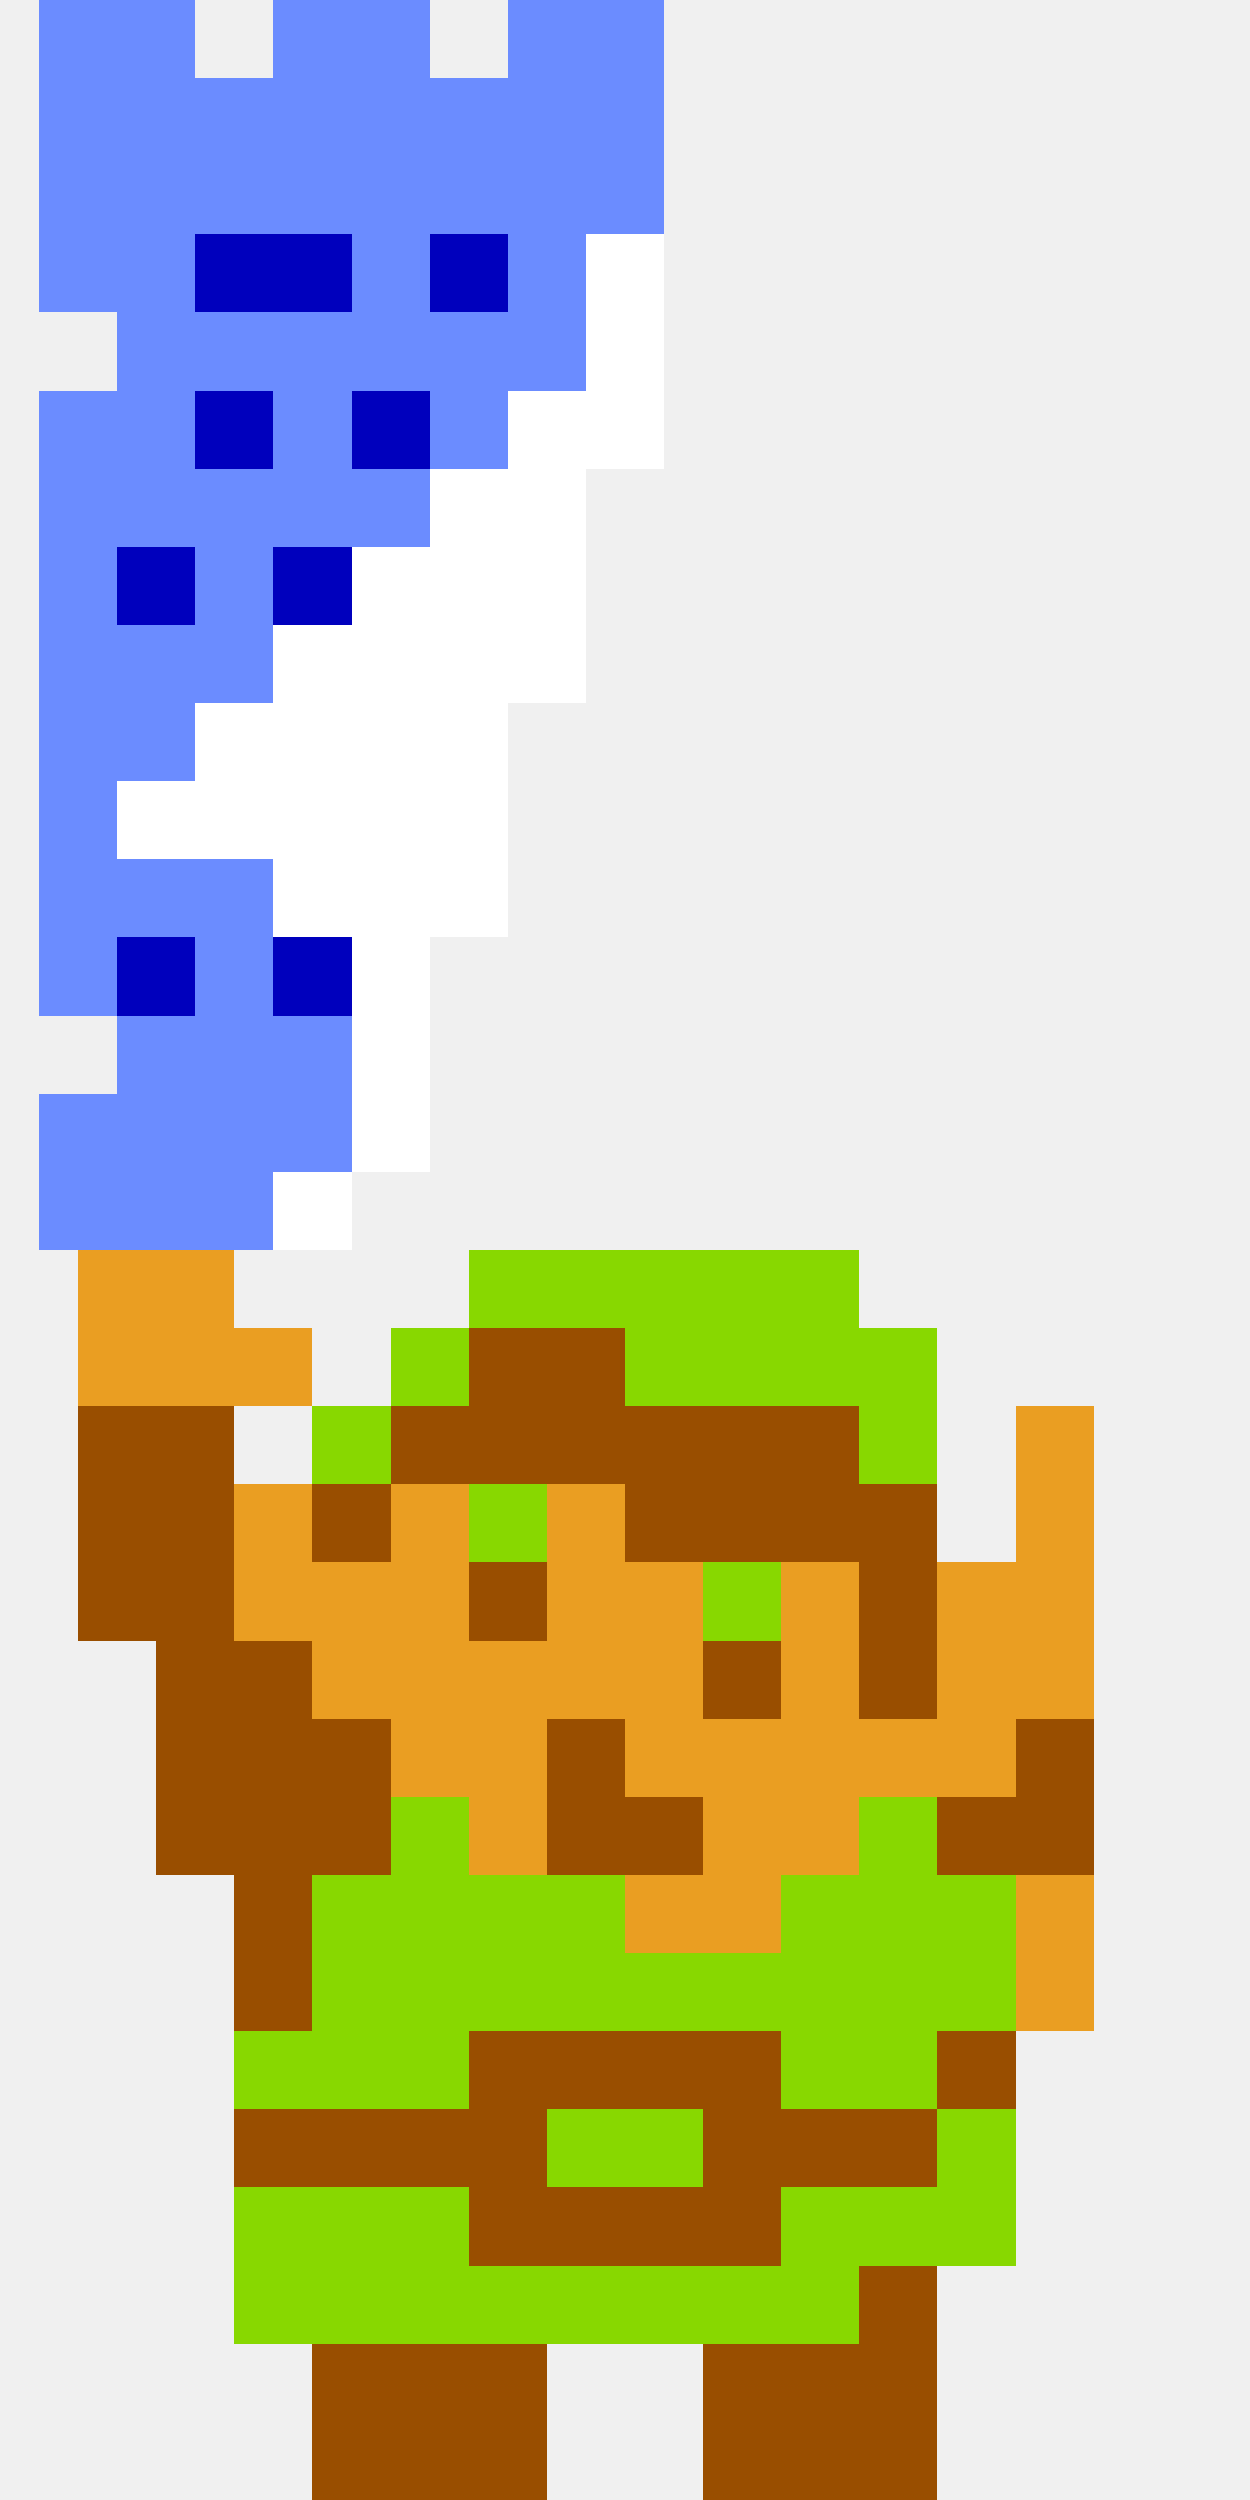
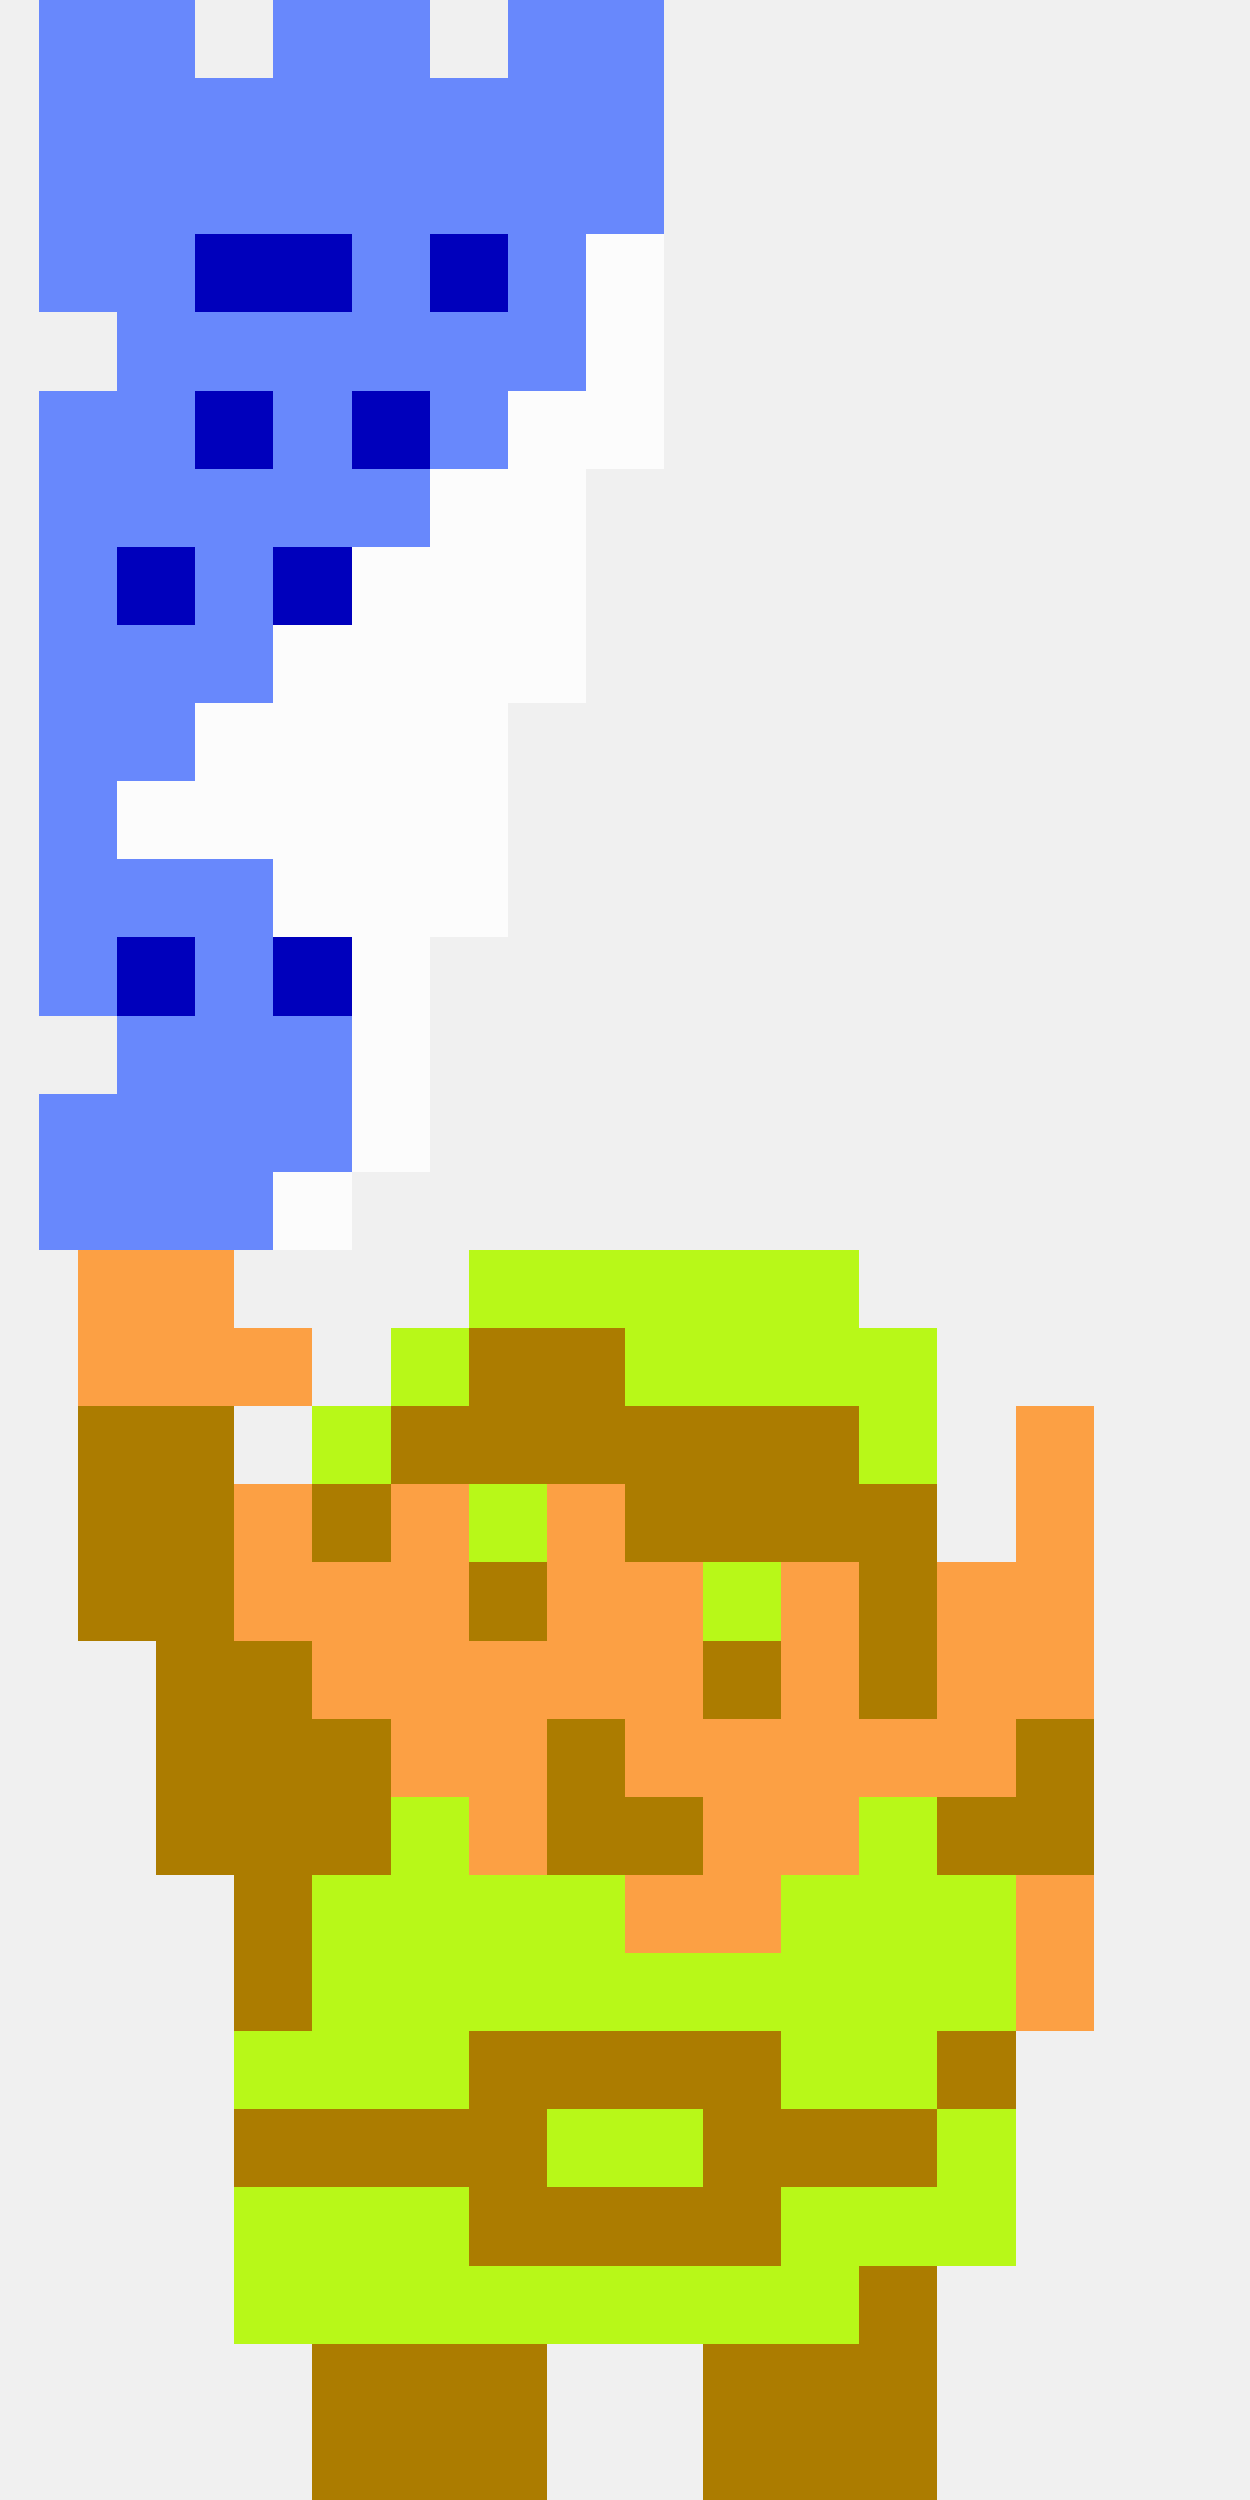
<svg xmlns="http://www.w3.org/2000/svg" viewBox="0 0 32 64" width="32" height="64" shape-rendering="crispEdges">
-   <g id="frame0" style="display:inline">
-     <rect x="1" y="0" width="4" height="1" fill="#6b8cff" />
-     <rect x="7" y="0" width="4" height="1" fill="#6b8cff" />
-     <rect x="13" y="0" width="4" height="1" fill="#6b8cff" />
-     <rect x="1" y="1" width="4" height="1" fill="#6b8cff" />
-     <rect x="7" y="1" width="4" height="1" fill="#6b8cff" />
-     <rect x="13" y="1" width="4" height="1" fill="#6b8cff" />
-     <rect x="1" y="2" width="16" height="1" fill="#6b8cff" />
-     <rect x="1" y="3" width="16" height="1" fill="#6b8cff" />
-     <rect x="1" y="4" width="16" height="1" fill="#6b8cff" />
-     <rect x="1" y="5" width="16" height="1" fill="#6b8cff" />
-     <rect x="1" y="6" width="4" height="1" fill="#6b8cff" />
-     <rect x="5" y="6" width="4" height="1" fill="#0000bd" />
-     <rect x="9" y="6" width="2" height="1" fill="#6b8cff" />
-     <rect x="11" y="6" width="2" height="1" fill="#0000bd" />
-     <rect x="13" y="6" width="2" height="1" fill="#6b8cff" />
-     <rect x="15" y="6" width="2" height="1" fill="#ffffff" />
-     <rect x="1" y="7" width="4" height="1" fill="#6b8cff" />
-     <rect x="5" y="7" width="4" height="1" fill="#0000bd" />
-     <rect x="9" y="7" width="2" height="1" fill="#6b8cff" />
-     <rect x="11" y="7" width="2" height="1" fill="#0000bd" />
-     <rect x="13" y="7" width="2" height="1" fill="#6b8cff" />
-     <rect x="15" y="7" width="2" height="1" fill="#ffffff" />
-     <rect x="3" y="8" width="12" height="1" fill="#6b8cff" />
-     <rect x="15" y="8" width="2" height="1" fill="#ffffff" />
-     <rect x="3" y="9" width="12" height="1" fill="#6b8cff" />
-     <rect x="15" y="9" width="2" height="1" fill="#ffffff" />
-     <rect x="1" y="10" width="4" height="1" fill="#6b8cff" />
-     <rect x="5" y="10" width="2" height="1" fill="#0000bd" />
-     <rect x="7" y="10" width="2" height="1" fill="#6b8cff" />
-     <rect x="9" y="10" width="2" height="1" fill="#0000bd" />
-     <rect x="11" y="10" width="2" height="1" fill="#6b8cff" />
-     <rect x="13" y="10" width="4" height="1" fill="#ffffff" />
-     <rect x="1" y="11" width="4" height="1" fill="#6b8cff" />
-     <rect x="5" y="11" width="2" height="1" fill="#0000bd" />
-     <rect x="7" y="11" width="2" height="1" fill="#6b8cff" />
-     <rect x="9" y="11" width="2" height="1" fill="#0000bd" />
-     <rect x="11" y="11" width="2" height="1" fill="#6b8cff" />
-     <rect x="13" y="11" width="4" height="1" fill="#ffffff" />
-     <rect x="1" y="12" width="10" height="1" fill="#6b8cff" />
-     <rect x="11" y="12" width="4" height="1" fill="#ffffff" />
-     <rect x="1" y="13" width="10" height="1" fill="#6b8cff" />
-     <rect x="11" y="13" width="4" height="1" fill="#ffffff" />
-     <rect x="1" y="14" width="2" height="1" fill="#6b8cff" />
-     <rect x="3" y="14" width="2" height="1" fill="#0000bd" />
-     <rect x="5" y="14" width="2" height="1" fill="#6b8cff" />
-     <rect x="7" y="14" width="2" height="1" fill="#0000bd" />
-     <rect x="9" y="14" width="6" height="1" fill="#ffffff" />
-     <rect x="1" y="15" width="2" height="1" fill="#6b8cff" />
-     <rect x="3" y="15" width="2" height="1" fill="#0000bd" />
-     <rect x="5" y="15" width="2" height="1" fill="#6b8cff" />
-     <rect x="7" y="15" width="2" height="1" fill="#0000bd" />
-     <rect x="9" y="15" width="6" height="1" fill="#ffffff" />
-     <rect x="1" y="16" width="6" height="1" fill="#6b8cff" />
-     <rect x="7" y="16" width="8" height="1" fill="#ffffff" />
-     <rect x="1" y="17" width="6" height="1" fill="#6b8cff" />
-     <rect x="7" y="17" width="8" height="1" fill="#ffffff" />
-     <rect x="1" y="18" width="4" height="1" fill="#6b8cff" />
-     <rect x="5" y="18" width="8" height="1" fill="#ffffff" />
-     <rect x="1" y="19" width="4" height="1" fill="#6b8cff" />
-     <rect x="5" y="19" width="8" height="1" fill="#ffffff" />
-     <rect x="1" y="20" width="2" height="1" fill="#6b8cff" />
-     <rect x="3" y="20" width="10" height="1" fill="#ffffff" />
-     <rect x="1" y="21" width="2" height="1" fill="#6b8cff" />
-     <rect x="3" y="21" width="10" height="1" fill="#ffffff" />
-     <rect x="1" y="22" width="6" height="1" fill="#6b8cff" />
-     <rect x="7" y="22" width="6" height="1" fill="#ffffff" />
-     <rect x="1" y="23" width="6" height="1" fill="#6b8cff" />
-     <rect x="7" y="23" width="6" height="1" fill="#ffffff" />
-     <rect x="1" y="24" width="2" height="1" fill="#6b8cff" />
-     <rect x="3" y="24" width="2" height="1" fill="#0000bd" />
-     <rect x="5" y="24" width="2" height="1" fill="#6b8cff" />
-     <rect x="7" y="24" width="2" height="1" fill="#0000bd" />
-     <rect x="9" y="24" width="2" height="1" fill="#ffffff" />
-     <rect x="1" y="25" width="2" height="1" fill="#6b8cff" />
-     <rect x="3" y="25" width="2" height="1" fill="#0000bd" />
-     <rect x="5" y="25" width="2" height="1" fill="#6b8cff" />
-     <rect x="7" y="25" width="2" height="1" fill="#0000bd" />
-     <rect x="9" y="25" width="2" height="1" fill="#ffffff" />
-     <rect x="3" y="26" width="6" height="1" fill="#6b8cff" />
-     <rect x="9" y="26" width="2" height="1" fill="#ffffff" />
-     <rect x="3" y="27" width="6" height="1" fill="#6b8cff" />
-     <rect x="9" y="27" width="2" height="1" fill="#ffffff" />
-     <rect x="1" y="28" width="8" height="1" fill="#6b8cff" />
-     <rect x="9" y="28" width="2" height="1" fill="#ffffff" />
-     <rect x="1" y="29" width="8" height="1" fill="#6b8cff" />
-     <rect x="9" y="29" width="2" height="1" fill="#ffffff" />
-     <rect x="1" y="30" width="6" height="1" fill="#6b8cff" />
-     <rect x="7" y="30" width="2" height="1" fill="#ffffff" />
-     <rect x="1" y="31" width="6" height="1" fill="#6b8cff" />
-     <rect x="7" y="31" width="2" height="1" fill="#ffffff" />
-     <rect x="2" y="32" width="4" height="1" fill="#ea9e22" />
-     <rect x="12" y="32" width="10" height="1" fill="#88d800" />
-     <rect x="2" y="33" width="4" height="1" fill="#ea9e22" />
-     <rect x="12" y="33" width="10" height="1" fill="#88d800" />
-     <rect x="2" y="34" width="6" height="1" fill="#ea9e22" />
-     <rect x="10" y="34" width="2" height="1" fill="#88d800" />
-     <rect x="12" y="34" width="4" height="1" fill="#994e00" />
-     <rect x="16" y="34" width="8" height="1" fill="#88d800" />
-     <rect x="2" y="35" width="6" height="1" fill="#ea9e22" />
-     <rect x="10" y="35" width="2" height="1" fill="#88d800" />
-     <rect x="12" y="35" width="4" height="1" fill="#994e00" />
-     <rect x="16" y="35" width="8" height="1" fill="#88d800" />
-     <rect x="2" y="36" width="4" height="1" fill="#994e00" />
-     <rect x="8" y="36" width="2" height="1" fill="#88d800" />
-     <rect x="10" y="36" width="12" height="1" fill="#994e00" />
-     <rect x="22" y="36" width="2" height="1" fill="#88d800" />
-     <rect x="26" y="36" width="2" height="1" fill="#ea9e22" />
-     <rect x="2" y="37" width="4" height="1" fill="#994e00" />
-     <rect x="8" y="37" width="2" height="1" fill="#88d800" />
-     <rect x="10" y="37" width="12" height="1" fill="#994e00" />
-     <rect x="22" y="37" width="2" height="1" fill="#88d800" />
-     <rect x="26" y="37" width="2" height="1" fill="#ea9e22" />
-     <rect x="2" y="38" width="4" height="1" fill="#994e00" />
-     <rect x="6" y="38" width="2" height="1" fill="#ea9e22" />
-     <rect x="8" y="38" width="2" height="1" fill="#994e00" />
-     <rect x="10" y="38" width="2" height="1" fill="#ea9e22" />
-     <rect x="12" y="38" width="2" height="1" fill="#88d800" />
-     <rect x="14" y="38" width="2" height="1" fill="#ea9e22" />
-     <rect x="16" y="38" width="8" height="1" fill="#994e00" />
-     <rect x="26" y="38" width="2" height="1" fill="#ea9e22" />
-     <rect x="2" y="39" width="4" height="1" fill="#994e00" />
-     <rect x="6" y="39" width="2" height="1" fill="#ea9e22" />
-     <rect x="8" y="39" width="2" height="1" fill="#994e00" />
-     <rect x="10" y="39" width="2" height="1" fill="#ea9e22" />
-     <rect x="12" y="39" width="2" height="1" fill="#88d800" />
-     <rect x="14" y="39" width="2" height="1" fill="#ea9e22" />
-     <rect x="16" y="39" width="8" height="1" fill="#994e00" />
-     <rect x="26" y="39" width="2" height="1" fill="#ea9e22" />
-     <rect x="2" y="40" width="4" height="1" fill="#994e00" />
-     <rect x="6" y="40" width="6" height="1" fill="#ea9e22" />
-     <rect x="12" y="40" width="2" height="1" fill="#994e00" />
-     <rect x="14" y="40" width="4" height="1" fill="#ea9e22" />
-     <rect x="18" y="40" width="2" height="1" fill="#88d800" />
-     <rect x="20" y="40" width="2" height="1" fill="#ea9e22" />
-     <rect x="22" y="40" width="2" height="1" fill="#994e00" />
-     <rect x="24" y="40" width="4" height="1" fill="#ea9e22" />
-     <rect x="2" y="41" width="4" height="1" fill="#994e00" />
-     <rect x="6" y="41" width="6" height="1" fill="#ea9e22" />
-     <rect x="12" y="41" width="2" height="1" fill="#994e00" />
-     <rect x="14" y="41" width="4" height="1" fill="#ea9e22" />
-     <rect x="18" y="41" width="2" height="1" fill="#88d800" />
-     <rect x="20" y="41" width="2" height="1" fill="#ea9e22" />
-     <rect x="22" y="41" width="2" height="1" fill="#994e00" />
-     <rect x="24" y="41" width="4" height="1" fill="#ea9e22" />
-     <rect x="4" y="42" width="4" height="1" fill="#994e00" />
-     <rect x="8" y="42" width="10" height="1" fill="#ea9e22" />
-     <rect x="18" y="42" width="2" height="1" fill="#994e00" />
-     <rect x="20" y="42" width="2" height="1" fill="#ea9e22" />
-     <rect x="22" y="42" width="2" height="1" fill="#994e00" />
-     <rect x="24" y="42" width="4" height="1" fill="#ea9e22" />
-     <rect x="4" y="43" width="4" height="1" fill="#994e00" />
-     <rect x="8" y="43" width="10" height="1" fill="#ea9e22" />
-     <rect x="18" y="43" width="2" height="1" fill="#994e00" />
-     <rect x="20" y="43" width="2" height="1" fill="#ea9e22" />
-     <rect x="22" y="43" width="2" height="1" fill="#994e00" />
-     <rect x="24" y="43" width="4" height="1" fill="#ea9e22" />
-     <rect x="4" y="44" width="6" height="1" fill="#994e00" />
-     <rect x="10" y="44" width="4" height="1" fill="#ea9e22" />
-     <rect x="14" y="44" width="2" height="1" fill="#994e00" />
-     <rect x="16" y="44" width="10" height="1" fill="#ea9e22" />
-     <rect x="26" y="44" width="2" height="1" fill="#994e00" />
-     <rect x="4" y="45" width="6" height="1" fill="#994e00" />
-     <rect x="10" y="45" width="4" height="1" fill="#ea9e22" />
-     <rect x="14" y="45" width="2" height="1" fill="#994e00" />
-     <rect x="16" y="45" width="10" height="1" fill="#ea9e22" />
-     <rect x="26" y="45" width="2" height="1" fill="#994e00" />
-     <rect x="4" y="46" width="6" height="1" fill="#994e00" />
-     <rect x="10" y="46" width="2" height="1" fill="#88d800" />
-     <rect x="12" y="46" width="2" height="1" fill="#ea9e22" />
-     <rect x="14" y="46" width="4" height="1" fill="#994e00" />
-     <rect x="18" y="46" width="4" height="1" fill="#ea9e22" />
-     <rect x="22" y="46" width="2" height="1" fill="#88d800" />
-     <rect x="24" y="46" width="4" height="1" fill="#994e00" />
-     <rect x="4" y="47" width="6" height="1" fill="#994e00" />
-     <rect x="10" y="47" width="2" height="1" fill="#88d800" />
-     <rect x="12" y="47" width="2" height="1" fill="#ea9e22" />
-     <rect x="14" y="47" width="4" height="1" fill="#994e00" />
-     <rect x="18" y="47" width="4" height="1" fill="#ea9e22" />
-     <rect x="22" y="47" width="2" height="1" fill="#88d800" />
-     <rect x="24" y="47" width="4" height="1" fill="#994e00" />
-     <rect x="6" y="48" width="2" height="1" fill="#994e00" />
-     <rect x="8" y="48" width="8" height="1" fill="#88d800" />
-     <rect x="16" y="48" width="4" height="1" fill="#ea9e22" />
-     <rect x="20" y="48" width="6" height="1" fill="#88d800" />
-     <rect x="26" y="48" width="2" height="1" fill="#ea9e22" />
-     <rect x="6" y="49" width="2" height="1" fill="#994e00" />
-     <rect x="8" y="49" width="8" height="1" fill="#88d800" />
-     <rect x="16" y="49" width="4" height="1" fill="#ea9e22" />
-     <rect x="20" y="49" width="6" height="1" fill="#88d800" />
-     <rect x="26" y="49" width="2" height="1" fill="#ea9e22" />
-     <rect x="6" y="50" width="2" height="1" fill="#994e00" />
-     <rect x="8" y="50" width="18" height="1" fill="#88d800" />
-     <rect x="26" y="50" width="2" height="1" fill="#ea9e22" />
-     <rect x="6" y="51" width="2" height="1" fill="#994e00" />
-     <rect x="8" y="51" width="18" height="1" fill="#88d800" />
-     <rect x="26" y="51" width="2" height="1" fill="#ea9e22" />
-     <rect x="6" y="52" width="6" height="1" fill="#88d800" />
-     <rect x="12" y="52" width="8" height="1" fill="#994e00" />
-     <rect x="20" y="52" width="4" height="1" fill="#88d800" />
-     <rect x="24" y="52" width="2" height="1" fill="#994e00" />
-     <rect x="6" y="53" width="6" height="1" fill="#88d800" />
-     <rect x="12" y="53" width="8" height="1" fill="#994e00" />
-     <rect x="20" y="53" width="4" height="1" fill="#88d800" />
-     <rect x="24" y="53" width="2" height="1" fill="#994e00" />
-     <rect x="6" y="54" width="8" height="1" fill="#994e00" />
-     <rect x="14" y="54" width="4" height="1" fill="#88d800" />
-     <rect x="18" y="54" width="6" height="1" fill="#994e00" />
-     <rect x="24" y="54" width="2" height="1" fill="#88d800" />
-     <rect x="6" y="55" width="8" height="1" fill="#994e00" />
-     <rect x="14" y="55" width="4" height="1" fill="#88d800" />
-     <rect x="18" y="55" width="6" height="1" fill="#994e00" />
-     <rect x="24" y="55" width="2" height="1" fill="#88d800" />
-     <rect x="6" y="56" width="6" height="1" fill="#88d800" />
-     <rect x="12" y="56" width="8" height="1" fill="#994e00" />
-     <rect x="20" y="56" width="6" height="1" fill="#88d800" />
-     <rect x="6" y="57" width="6" height="1" fill="#88d800" />
-     <rect x="12" y="57" width="8" height="1" fill="#994e00" />
-     <rect x="20" y="57" width="6" height="1" fill="#88d800" />
-     <rect x="6" y="58" width="16" height="1" fill="#88d800" />
-     <rect x="22" y="58" width="2" height="1" fill="#994e00" />
-     <rect x="6" y="59" width="16" height="1" fill="#88d800" />
-     <rect x="22" y="59" width="2" height="1" fill="#994e00" />
-     <rect x="8" y="60" width="6" height="1" fill="#994e00" />
-     <rect x="18" y="60" width="6" height="1" fill="#994e00" />
-     <rect x="8" y="61" width="6" height="1" fill="#994e00" />
-     <rect x="18" y="61" width="6" height="1" fill="#994e00" />
-     <rect x="8" y="62" width="6" height="1" fill="#994e00" />
-     <rect x="18" y="62" width="6" height="1" fill="#994e00" />
-     <rect x="8" y="63" width="6" height="1" fill="#994e00" />
-     <rect x="18" y="63" width="6" height="1" fill="#994e00" />
+   <g id="frame0" opacity="1">
+     <rect x="1" y="0" width="4" height="1" fill="#6888fc" />
+     <rect x="7" y="0" width="4" height="1" fill="#6888fc" />
+     <rect x="13" y="0" width="4" height="1" fill="#6888fc" />
+     <rect x="1" y="1" width="4" height="1" fill="#6888fc" />
+     <rect x="7" y="1" width="4" height="1" fill="#6888fc" />
+     <rect x="13" y="1" width="4" height="1" fill="#6888fc" />
+     <rect x="1" y="2" width="16" height="1" fill="#6888fc" />
+     <rect x="1" y="3" width="16" height="1" fill="#6888fc" />
+     <rect x="1" y="4" width="16" height="1" fill="#6888fc" />
+     <rect x="1" y="5" width="16" height="1" fill="#6888fc" />
+     <rect x="1" y="6" width="4" height="1" fill="#6888fc" />
+     <rect x="5" y="6" width="4" height="1" fill="#0000bc" />
+     <rect x="9" y="6" width="2" height="1" fill="#6888fc" />
+     <rect x="11" y="6" width="2" height="1" fill="#0000bc" />
+     <rect x="13" y="6" width="2" height="1" fill="#6888fc" />
+     <rect x="15" y="6" width="2" height="1" fill="#fcfcfc" />
+     <rect x="1" y="7" width="4" height="1" fill="#6888fc" />
+     <rect x="5" y="7" width="4" height="1" fill="#0000bc" />
+     <rect x="9" y="7" width="2" height="1" fill="#6888fc" />
+     <rect x="11" y="7" width="2" height="1" fill="#0000bc" />
+     <rect x="13" y="7" width="2" height="1" fill="#6888fc" />
+     <rect x="15" y="7" width="2" height="1" fill="#fcfcfc" />
+     <rect x="3" y="8" width="12" height="1" fill="#6888fc" />
+     <rect x="15" y="8" width="2" height="1" fill="#fcfcfc" />
+     <rect x="3" y="9" width="12" height="1" fill="#6888fc" />
+     <rect x="15" y="9" width="2" height="1" fill="#fcfcfc" />
+     <rect x="1" y="10" width="4" height="1" fill="#6888fc" />
+     <rect x="5" y="10" width="2" height="1" fill="#0000bc" />
+     <rect x="7" y="10" width="2" height="1" fill="#6888fc" />
+     <rect x="9" y="10" width="2" height="1" fill="#0000bc" />
+     <rect x="11" y="10" width="2" height="1" fill="#6888fc" />
+     <rect x="13" y="10" width="4" height="1" fill="#fcfcfc" />
+     <rect x="1" y="11" width="4" height="1" fill="#6888fc" />
+     <rect x="5" y="11" width="2" height="1" fill="#0000bc" />
+     <rect x="7" y="11" width="2" height="1" fill="#6888fc" />
+     <rect x="9" y="11" width="2" height="1" fill="#0000bc" />
+     <rect x="11" y="11" width="2" height="1" fill="#6888fc" />
+     <rect x="13" y="11" width="4" height="1" fill="#fcfcfc" />
+     <rect x="1" y="12" width="10" height="1" fill="#6888fc" />
+     <rect x="11" y="12" width="4" height="1" fill="#fcfcfc" />
+     <rect x="1" y="13" width="10" height="1" fill="#6888fc" />
+     <rect x="11" y="13" width="4" height="1" fill="#fcfcfc" />
+     <rect x="1" y="14" width="2" height="1" fill="#6888fc" />
+     <rect x="3" y="14" width="2" height="1" fill="#0000bc" />
+     <rect x="5" y="14" width="2" height="1" fill="#6888fc" />
+     <rect x="7" y="14" width="2" height="1" fill="#0000bc" />
+     <rect x="9" y="14" width="6" height="1" fill="#fcfcfc" />
+     <rect x="1" y="15" width="2" height="1" fill="#6888fc" />
+     <rect x="3" y="15" width="2" height="1" fill="#0000bc" />
+     <rect x="5" y="15" width="2" height="1" fill="#6888fc" />
+     <rect x="7" y="15" width="2" height="1" fill="#0000bc" />
+     <rect x="9" y="15" width="6" height="1" fill="#fcfcfc" />
+     <rect x="1" y="16" width="6" height="1" fill="#6888fc" />
+     <rect x="7" y="16" width="8" height="1" fill="#fcfcfc" />
+     <rect x="1" y="17" width="6" height="1" fill="#6888fc" />
+     <rect x="7" y="17" width="8" height="1" fill="#fcfcfc" />
+     <rect x="1" y="18" width="4" height="1" fill="#6888fc" />
+     <rect x="5" y="18" width="8" height="1" fill="#fcfcfc" />
+     <rect x="1" y="19" width="4" height="1" fill="#6888fc" />
+     <rect x="5" y="19" width="8" height="1" fill="#fcfcfc" />
+     <rect x="1" y="20" width="2" height="1" fill="#6888fc" />
+     <rect x="3" y="20" width="10" height="1" fill="#fcfcfc" />
+     <rect x="1" y="21" width="2" height="1" fill="#6888fc" />
+     <rect x="3" y="21" width="10" height="1" fill="#fcfcfc" />
+     <rect x="1" y="22" width="6" height="1" fill="#6888fc" />
+     <rect x="7" y="22" width="6" height="1" fill="#fcfcfc" />
+     <rect x="1" y="23" width="6" height="1" fill="#6888fc" />
+     <rect x="7" y="23" width="6" height="1" fill="#fcfcfc" />
+     <rect x="1" y="24" width="2" height="1" fill="#6888fc" />
+     <rect x="3" y="24" width="2" height="1" fill="#0000bc" />
+     <rect x="5" y="24" width="2" height="1" fill="#6888fc" />
+     <rect x="7" y="24" width="2" height="1" fill="#0000bc" />
+     <rect x="9" y="24" width="2" height="1" fill="#fcfcfc" />
+     <rect x="1" y="25" width="2" height="1" fill="#6888fc" />
+     <rect x="3" y="25" width="2" height="1" fill="#0000bc" />
+     <rect x="5" y="25" width="2" height="1" fill="#6888fc" />
+     <rect x="7" y="25" width="2" height="1" fill="#0000bc" />
+     <rect x="9" y="25" width="2" height="1" fill="#fcfcfc" />
+     <rect x="3" y="26" width="6" height="1" fill="#6888fc" />
+     <rect x="9" y="26" width="2" height="1" fill="#fcfcfc" />
+     <rect x="3" y="27" width="6" height="1" fill="#6888fc" />
+     <rect x="9" y="27" width="2" height="1" fill="#fcfcfc" />
+     <rect x="1" y="28" width="8" height="1" fill="#6888fc" />
+     <rect x="9" y="28" width="2" height="1" fill="#fcfcfc" />
+     <rect x="1" y="29" width="8" height="1" fill="#6888fc" />
+     <rect x="9" y="29" width="2" height="1" fill="#fcfcfc" />
+     <rect x="1" y="30" width="6" height="1" fill="#6888fc" />
+     <rect x="7" y="30" width="2" height="1" fill="#fcfcfc" />
+     <rect x="1" y="31" width="6" height="1" fill="#6888fc" />
+     <rect x="7" y="31" width="2" height="1" fill="#fcfcfc" />
+     <rect x="2" y="32" width="4" height="1" fill="#fca044" />
+     <rect x="12" y="32" width="10" height="1" fill="#b8f818" />
+     <rect x="2" y="33" width="4" height="1" fill="#fca044" />
+     <rect x="12" y="33" width="10" height="1" fill="#b8f818" />
+     <rect x="2" y="34" width="6" height="1" fill="#fca044" />
+     <rect x="10" y="34" width="2" height="1" fill="#b8f818" />
+     <rect x="12" y="34" width="4" height="1" fill="#ac7c00" />
+     <rect x="16" y="34" width="8" height="1" fill="#b8f818" />
+     <rect x="2" y="35" width="6" height="1" fill="#fca044" />
+     <rect x="10" y="35" width="2" height="1" fill="#b8f818" />
+     <rect x="12" y="35" width="4" height="1" fill="#ac7c00" />
+     <rect x="16" y="35" width="8" height="1" fill="#b8f818" />
+     <rect x="2" y="36" width="4" height="1" fill="#ac7c00" />
+     <rect x="8" y="36" width="2" height="1" fill="#b8f818" />
+     <rect x="10" y="36" width="12" height="1" fill="#ac7c00" />
+     <rect x="22" y="36" width="2" height="1" fill="#b8f818" />
+     <rect x="26" y="36" width="2" height="1" fill="#fca044" />
+     <rect x="2" y="37" width="4" height="1" fill="#ac7c00" />
+     <rect x="8" y="37" width="2" height="1" fill="#b8f818" />
+     <rect x="10" y="37" width="12" height="1" fill="#ac7c00" />
+     <rect x="22" y="37" width="2" height="1" fill="#b8f818" />
+     <rect x="26" y="37" width="2" height="1" fill="#fca044" />
+     <rect x="2" y="38" width="4" height="1" fill="#ac7c00" />
+     <rect x="6" y="38" width="2" height="1" fill="#fca044" />
+     <rect x="8" y="38" width="2" height="1" fill="#ac7c00" />
+     <rect x="10" y="38" width="2" height="1" fill="#fca044" />
+     <rect x="12" y="38" width="2" height="1" fill="#b8f818" />
+     <rect x="14" y="38" width="2" height="1" fill="#fca044" />
+     <rect x="16" y="38" width="8" height="1" fill="#ac7c00" />
+     <rect x="26" y="38" width="2" height="1" fill="#fca044" />
+     <rect x="2" y="39" width="4" height="1" fill="#ac7c00" />
+     <rect x="6" y="39" width="2" height="1" fill="#fca044" />
+     <rect x="8" y="39" width="2" height="1" fill="#ac7c00" />
+     <rect x="10" y="39" width="2" height="1" fill="#fca044" />
+     <rect x="12" y="39" width="2" height="1" fill="#b8f818" />
+     <rect x="14" y="39" width="2" height="1" fill="#fca044" />
+     <rect x="16" y="39" width="8" height="1" fill="#ac7c00" />
+     <rect x="26" y="39" width="2" height="1" fill="#fca044" />
+     <rect x="2" y="40" width="4" height="1" fill="#ac7c00" />
+     <rect x="6" y="40" width="6" height="1" fill="#fca044" />
+     <rect x="12" y="40" width="2" height="1" fill="#ac7c00" />
+     <rect x="14" y="40" width="4" height="1" fill="#fca044" />
+     <rect x="18" y="40" width="2" height="1" fill="#b8f818" />
+     <rect x="20" y="40" width="2" height="1" fill="#fca044" />
+     <rect x="22" y="40" width="2" height="1" fill="#ac7c00" />
+     <rect x="24" y="40" width="4" height="1" fill="#fca044" />
+     <rect x="2" y="41" width="4" height="1" fill="#ac7c00" />
+     <rect x="6" y="41" width="6" height="1" fill="#fca044" />
+     <rect x="12" y="41" width="2" height="1" fill="#ac7c00" />
+     <rect x="14" y="41" width="4" height="1" fill="#fca044" />
+     <rect x="18" y="41" width="2" height="1" fill="#b8f818" />
+     <rect x="20" y="41" width="2" height="1" fill="#fca044" />
+     <rect x="22" y="41" width="2" height="1" fill="#ac7c00" />
+     <rect x="24" y="41" width="4" height="1" fill="#fca044" />
+     <rect x="4" y="42" width="4" height="1" fill="#ac7c00" />
+     <rect x="8" y="42" width="10" height="1" fill="#fca044" />
+     <rect x="18" y="42" width="2" height="1" fill="#ac7c00" />
+     <rect x="20" y="42" width="2" height="1" fill="#fca044" />
+     <rect x="22" y="42" width="2" height="1" fill="#ac7c00" />
+     <rect x="24" y="42" width="4" height="1" fill="#fca044" />
+     <rect x="4" y="43" width="4" height="1" fill="#ac7c00" />
+     <rect x="8" y="43" width="10" height="1" fill="#fca044" />
+     <rect x="18" y="43" width="2" height="1" fill="#ac7c00" />
+     <rect x="20" y="43" width="2" height="1" fill="#fca044" />
+     <rect x="22" y="43" width="2" height="1" fill="#ac7c00" />
+     <rect x="24" y="43" width="4" height="1" fill="#fca044" />
+     <rect x="4" y="44" width="6" height="1" fill="#ac7c00" />
+     <rect x="10" y="44" width="4" height="1" fill="#fca044" />
+     <rect x="14" y="44" width="2" height="1" fill="#ac7c00" />
+     <rect x="16" y="44" width="10" height="1" fill="#fca044" />
+     <rect x="26" y="44" width="2" height="1" fill="#ac7c00" />
+     <rect x="4" y="45" width="6" height="1" fill="#ac7c00" />
+     <rect x="10" y="45" width="4" height="1" fill="#fca044" />
+     <rect x="14" y="45" width="2" height="1" fill="#ac7c00" />
+     <rect x="16" y="45" width="10" height="1" fill="#fca044" />
+     <rect x="26" y="45" width="2" height="1" fill="#ac7c00" />
+     <rect x="4" y="46" width="6" height="1" fill="#ac7c00" />
+     <rect x="10" y="46" width="2" height="1" fill="#b8f818" />
+     <rect x="12" y="46" width="2" height="1" fill="#fca044" />
+     <rect x="14" y="46" width="4" height="1" fill="#ac7c00" />
+     <rect x="18" y="46" width="4" height="1" fill="#fca044" />
+     <rect x="22" y="46" width="2" height="1" fill="#b8f818" />
+     <rect x="24" y="46" width="4" height="1" fill="#ac7c00" />
+     <rect x="4" y="47" width="6" height="1" fill="#ac7c00" />
+     <rect x="10" y="47" width="2" height="1" fill="#b8f818" />
+     <rect x="12" y="47" width="2" height="1" fill="#fca044" />
+     <rect x="14" y="47" width="4" height="1" fill="#ac7c00" />
+     <rect x="18" y="47" width="4" height="1" fill="#fca044" />
+     <rect x="22" y="47" width="2" height="1" fill="#b8f818" />
+     <rect x="24" y="47" width="4" height="1" fill="#ac7c00" />
+     <rect x="6" y="48" width="2" height="1" fill="#ac7c00" />
+     <rect x="8" y="48" width="8" height="1" fill="#b8f818" />
+     <rect x="16" y="48" width="4" height="1" fill="#fca044" />
+     <rect x="20" y="48" width="6" height="1" fill="#b8f818" />
+     <rect x="26" y="48" width="2" height="1" fill="#fca044" />
+     <rect x="6" y="49" width="2" height="1" fill="#ac7c00" />
+     <rect x="8" y="49" width="8" height="1" fill="#b8f818" />
+     <rect x="16" y="49" width="4" height="1" fill="#fca044" />
+     <rect x="20" y="49" width="6" height="1" fill="#b8f818" />
+     <rect x="26" y="49" width="2" height="1" fill="#fca044" />
+     <rect x="6" y="50" width="2" height="1" fill="#ac7c00" />
+     <rect x="8" y="50" width="18" height="1" fill="#b8f818" />
+     <rect x="26" y="50" width="2" height="1" fill="#fca044" />
+     <rect x="6" y="51" width="2" height="1" fill="#ac7c00" />
+     <rect x="8" y="51" width="18" height="1" fill="#b8f818" />
+     <rect x="26" y="51" width="2" height="1" fill="#fca044" />
+     <rect x="6" y="52" width="6" height="1" fill="#b8f818" />
+     <rect x="12" y="52" width="8" height="1" fill="#ac7c00" />
+     <rect x="20" y="52" width="4" height="1" fill="#b8f818" />
+     <rect x="24" y="52" width="2" height="1" fill="#ac7c00" />
+     <rect x="6" y="53" width="6" height="1" fill="#b8f818" />
+     <rect x="12" y="53" width="8" height="1" fill="#ac7c00" />
+     <rect x="20" y="53" width="4" height="1" fill="#b8f818" />
+     <rect x="24" y="53" width="2" height="1" fill="#ac7c00" />
+     <rect x="6" y="54" width="8" height="1" fill="#ac7c00" />
+     <rect x="14" y="54" width="4" height="1" fill="#b8f818" />
+     <rect x="18" y="54" width="6" height="1" fill="#ac7c00" />
+     <rect x="24" y="54" width="2" height="1" fill="#b8f818" />
+     <rect x="6" y="55" width="8" height="1" fill="#ac7c00" />
+     <rect x="14" y="55" width="4" height="1" fill="#b8f818" />
+     <rect x="18" y="55" width="6" height="1" fill="#ac7c00" />
+     <rect x="24" y="55" width="2" height="1" fill="#b8f818" />
+     <rect x="6" y="56" width="6" height="1" fill="#b8f818" />
+     <rect x="12" y="56" width="8" height="1" fill="#ac7c00" />
+     <rect x="20" y="56" width="6" height="1" fill="#b8f818" />
+     <rect x="6" y="57" width="6" height="1" fill="#b8f818" />
+     <rect x="12" y="57" width="8" height="1" fill="#ac7c00" />
+     <rect x="20" y="57" width="6" height="1" fill="#b8f818" />
+     <rect x="6" y="58" width="16" height="1" fill="#b8f818" />
+     <rect x="22" y="58" width="2" height="1" fill="#ac7c00" />
+     <rect x="6" y="59" width="16" height="1" fill="#b8f818" />
+     <rect x="22" y="59" width="2" height="1" fill="#ac7c00" />
+     <rect x="8" y="60" width="6" height="1" fill="#ac7c00" />
+     <rect x="18" y="60" width="6" height="1" fill="#ac7c00" />
+     <rect x="8" y="61" width="6" height="1" fill="#ac7c00" />
+     <rect x="18" y="61" width="6" height="1" fill="#ac7c00" />
+     <rect x="8" y="62" width="6" height="1" fill="#ac7c00" />
+     <rect x="18" y="62" width="6" height="1" fill="#ac7c00" />
+     <rect x="8" y="63" width="6" height="1" fill="#ac7c00" />
+     <rect x="18" y="63" width="6" height="1" fill="#ac7c00" />
  </g>
</svg>
